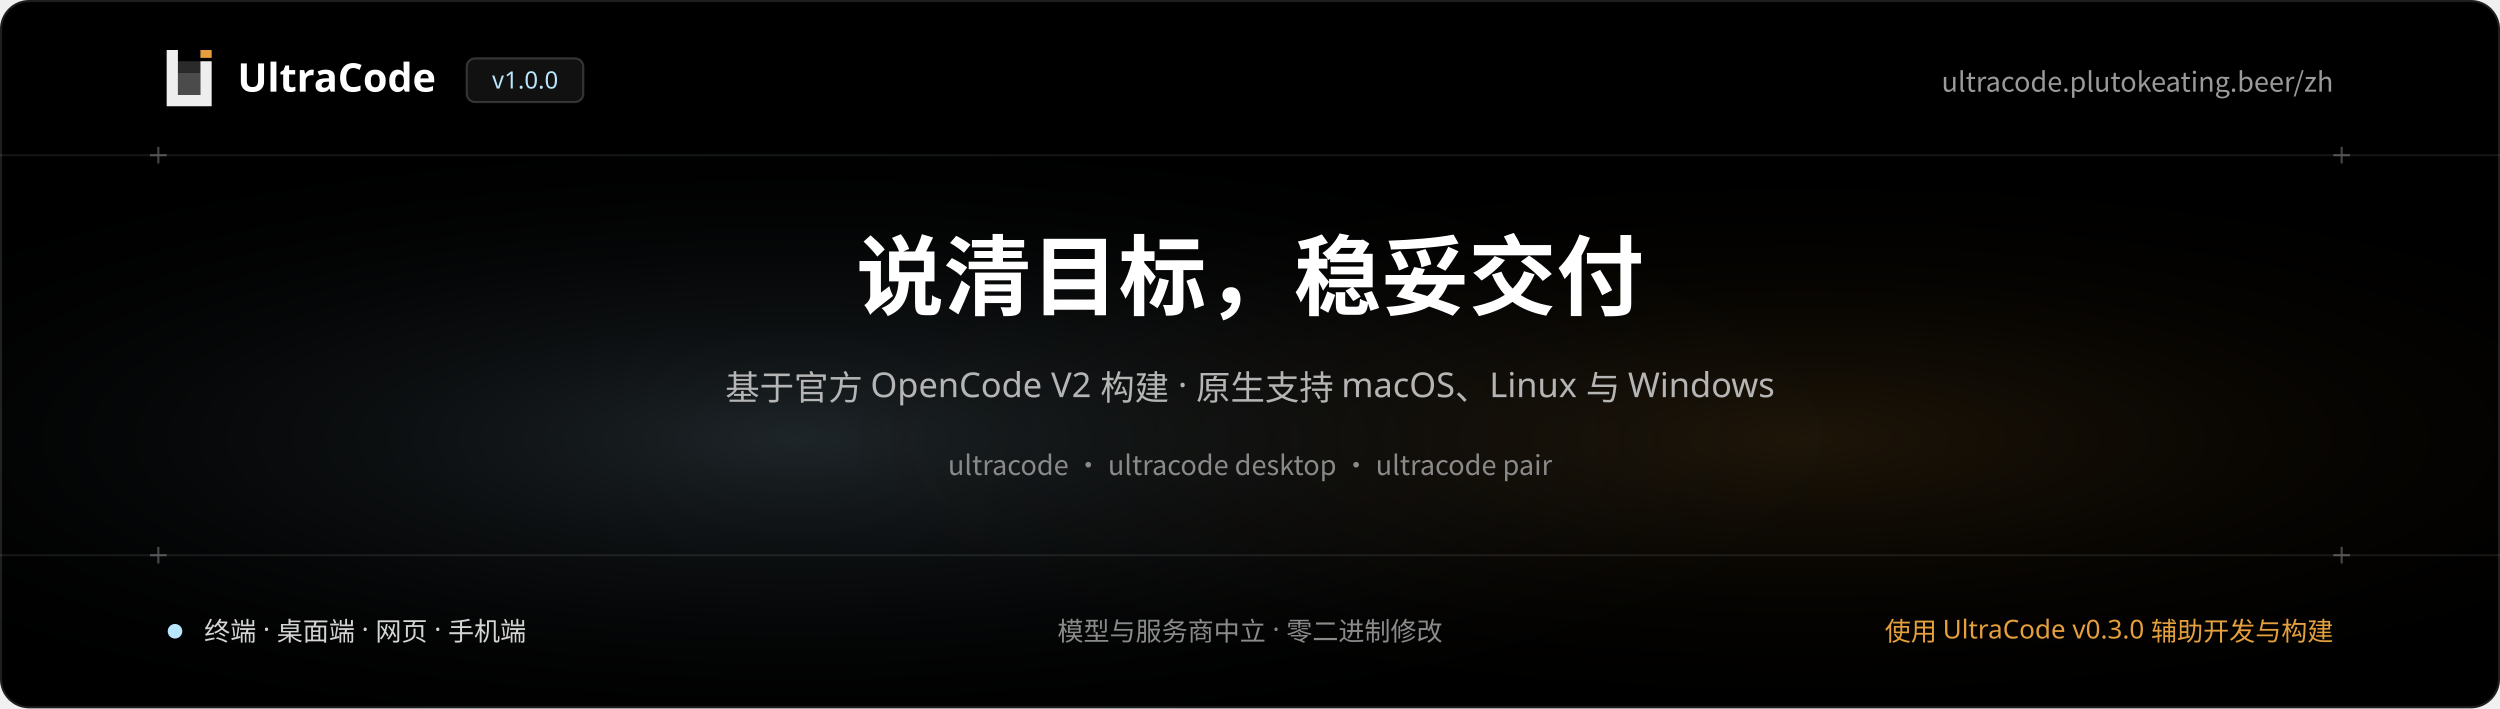
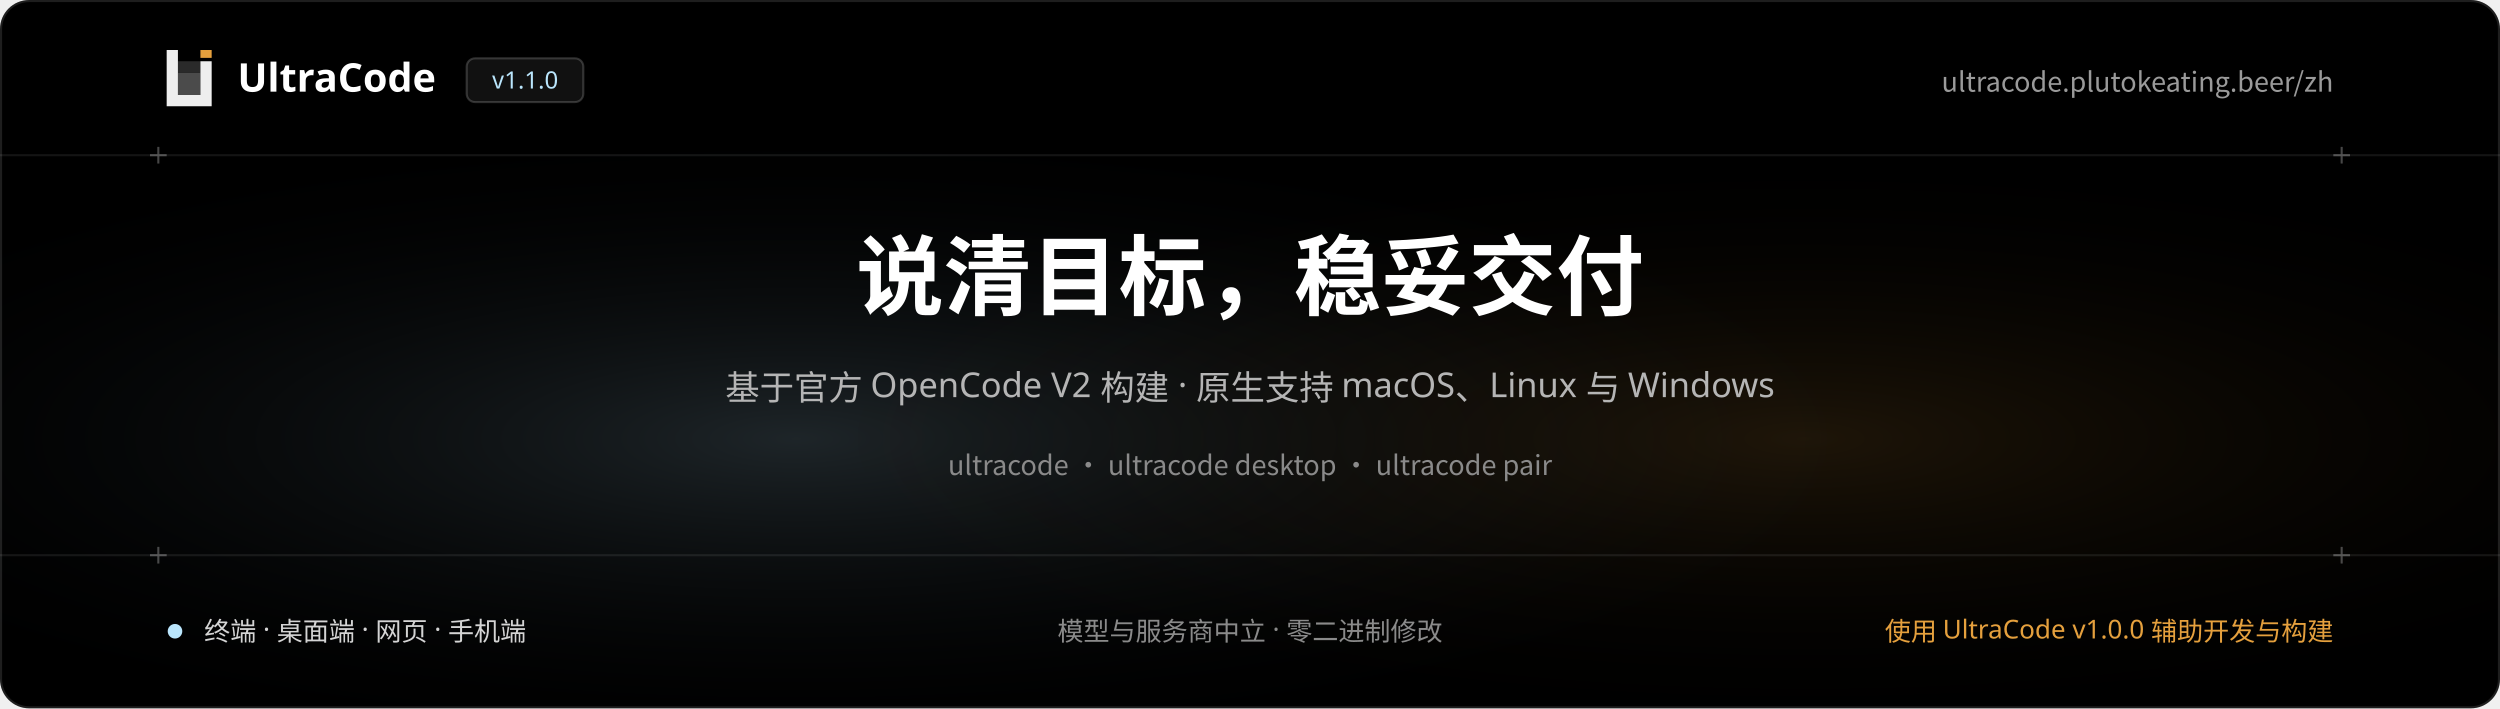
- <svg xmlns="http://www.w3.org/2000/svg" viewBox="0 0 1200 340" fill="none" direction="ltr" role="img" aria-label="UltraCode v1.0.0 — 说清目标，稳妥交付">
+ <svg xmlns="http://www.w3.org/2000/svg" viewBox="0 0 1200 340" fill="none" direction="ltr" role="img" aria-label="UltraCode v1.1.0 — 说清目标，稳妥交付">
  <defs>
    <radialGradient id="iceHorizon" cx="32%" cy="62%" r="46%">
      <stop offset="0%" stop-color="#BAE6FD" stop-opacity="0.16" />
      <stop offset="100%" stop-color="#000000" stop-opacity="0" />
    </radialGradient>
    <radialGradient id="amberHorizon" cx="72%" cy="62%" r="42%">
      <stop offset="0%" stop-color="#E5A03D" stop-opacity="0.13" />
      <stop offset="100%" stop-color="#000000" stop-opacity="0" />
    </radialGradient>
    <linearGradient id="topRim" x1="8%" y1="0%" x2="92%" y2="0%">
      <stop offset="0%" stop-color="#FFFFFF" stop-opacity="0" />
      <stop offset="28%" stop-color="#BAE6FD" stop-opacity="0.45" />
      <stop offset="50%" stop-color="#FFFFFF" stop-opacity="0.82" />
      <stop offset="72%" stop-color="#E5A03D" stop-opacity="0.42" />
      <stop offset="100%" stop-color="#FFFFFF" stop-opacity="0" />
    </linearGradient>
  </defs>
  <rect width="1200" height="340" rx="14" fill="#000000" />
  <rect width="1200" height="340" rx="14" fill="url(#iceHorizon)" />
  <rect width="1200" height="340" rx="14" fill="url(#amberHorizon)" />
  <rect x="0.5" y="0.5" width="1199" height="339" rx="13.5" stroke="#FFFFFF" stroke-opacity="0.12" />
  <line x1="96" y1="1" x2="1104" y2="1" stroke="url(#topRim)" stroke-width="1" />
  <line x1="0" y1="74.5" x2="1200" y2="74.5" stroke="#FFFFFF" stroke-opacity="0.08" />
  <line x1="0" y1="266.5" x2="1200" y2="266.5" stroke="#FFFFFF" stroke-opacity="0.08" />
  <path d="M76 70.5V78.5 M72 74.5H80 M1124 70.5V78.5 M1120 74.5H1128 M76 262.5V270.5 M72 266.5H80 M1124 262.5V270.5 M1120 266.5H1128" stroke="#FFFFFF" stroke-opacity="0.28" />
  <g transform="translate(80, 24)">
    <g transform="scale(0.09)">
      <path d="M60 120H180V240H60V120Z" fill="#4B4B4B" />
      <path d="M60 60H180V120H60V60Z" fill="#2A2A2A" />
      <path d="M0 0H60V240H180V60H240V300H0V0Z" fill="#EEEEEE" />
      <path d="M180 0H240V42H180V0Z" fill="#E5A03D" />
    </g>
    <text x="34" y="20" fill="#FFFFFF" font-family="ui-sans-serif, -apple-system, BlinkMacSystemFont, 'Segoe UI', 'Noto Sans', 'Ubuntu Sans', 'Noto Sans Arabic', 'Geeza Pro', 'SF Arabic', 'PingFang SC', 'Hiragino Sans GB', 'Noto Sans CJK SC', 'Noto Sans CJK TC', 'Microsoft YaHei', sans-serif" font-size="19" font-weight="600">UltraCode</text>
    <rect x="144" y="4" width="56" height="21" rx="4" fill="#111111" stroke="#FFFFFF" stroke-opacity="0.18" />
-     <text x="172" y="18.5" text-anchor="middle" fill="#BAE6FD" font-family="'JetBrains Mono', SFMono-Regular, Menlo, Consolas, 'Noto Sans Arabic', 'Geeza Pro', 'SF Arabic', 'PingFang SC', 'Noto Sans CJK SC', 'Noto Sans CJK TC', 'DejaVu Sans Mono', ui-monospace, monospace" font-size="11.5" font-weight="500">v1.0.0</text>
+     <text x="172" y="18.5" text-anchor="middle" fill="#BAE6FD" font-family="'JetBrains Mono', SFMono-Regular, Menlo, Consolas, 'Noto Sans Arabic', 'Geeza Pro', 'SF Arabic', 'PingFang SC', 'Noto Sans CJK SC', 'Noto Sans CJK TC', 'DejaVu Sans Mono', ui-monospace, monospace" font-size="11.5" font-weight="500">v1.1.0</text>
  </g>
  <text x="1120" y="44" text-anchor="end" fill="#9A9A9A" font-family="'JetBrains Mono', SFMono-Regular, Menlo, Consolas, 'Noto Sans Arabic', 'Geeza Pro', 'SF Arabic', 'PingFang SC', 'Noto Sans CJK SC', 'Noto Sans CJK TC', 'DejaVu Sans Mono', ui-monospace, monospace" font-size="13">ultracode.plutokeating.beer/zh</text>
  <text x="600" y="148" text-anchor="middle" fill="#FFFFFF" font-family="ui-sans-serif, -apple-system, BlinkMacSystemFont, 'Segoe UI', 'Noto Sans', 'Ubuntu Sans', 'Noto Sans Arabic', 'Geeza Pro', 'SF Arabic', 'PingFang SC', 'Hiragino Sans GB', 'Noto Sans CJK SC', 'Noto Sans CJK TC', 'Microsoft YaHei', sans-serif" font-size="42" font-weight="600">说清目标，稳妥交付</text>
  <text x="600" y="192" text-anchor="middle" fill="#B5B5B5" font-family="ui-sans-serif, -apple-system, BlinkMacSystemFont, 'Segoe UI', 'Noto Sans', 'Ubuntu Sans', 'Noto Sans Arabic', 'Geeza Pro', 'SF Arabic', 'PingFang SC', 'Hiragino Sans GB', 'Noto Sans CJK SC', 'Noto Sans CJK TC', 'Microsoft YaHei', sans-serif" font-size="16.5">基于官方 OpenCode V2 构建 · 原生支持 macOS、Linux 与 Windows</text>
  <text x="600" y="228" text-anchor="middle" fill="#8A8A8A" font-family="'JetBrains Mono', SFMono-Regular, Menlo, Consolas, 'Noto Sans Arabic', 'Geeza Pro', 'SF Arabic', 'PingFang SC', 'Noto Sans CJK SC', 'Noto Sans CJK TC', 'DejaVu Sans Mono', ui-monospace, monospace" font-size="13">ultracode   ·   ultracode desktop   ·   ultracode pair</text>
  <circle cx="84" cy="303" r="3.5" fill="#BAE6FD" />
  <text x="98" y="307.5" fill="#D4D4D4" font-family="ui-sans-serif, -apple-system, BlinkMacSystemFont, 'Segoe UI', 'Noto Sans', 'Ubuntu Sans', 'Noto Sans Arabic', 'Geeza Pro', 'SF Arabic', 'PingFang SC', 'Hiragino Sans GB', 'Noto Sans CJK SC', 'Noto Sans CJK TC', 'Microsoft YaHei', sans-serif" font-size="12.5">终端 · 桌面端 · 网页 · 手机端</text>
  <text x="600" y="307.5" text-anchor="middle" fill="#8A8A8A" font-family="ui-sans-serif, -apple-system, BlinkMacSystemFont, 'Segoe UI', 'Noto Sans', 'Ubuntu Sans', 'Noto Sans Arabic', 'Geeza Pro', 'SF Arabic', 'PingFang SC', 'Hiragino Sans GB', 'Noto Sans CJK SC', 'Noto Sans CJK TC', 'Microsoft YaHei', sans-serif" font-size="12.5">模型与服务商中立 · 零二进制修改</text>
-   <text x="1120" y="307.5" text-anchor="end" fill="#E5A03D" font-family="ui-sans-serif, -apple-system, BlinkMacSystemFont, 'Segoe UI', 'Noto Sans', 'Ubuntu Sans', 'Noto Sans Arabic', 'Geeza Pro', 'SF Arabic', 'PingFang SC', 'Hiragino Sans GB', 'Noto Sans CJK SC', 'Noto Sans CJK TC', 'Microsoft YaHei', sans-serif" font-size="12.5">使用 UltraCode v0.3.0 辅助开发与构建</text>
+   <text x="1120" y="307.5" text-anchor="end" fill="#E5A03D" font-family="ui-sans-serif, -apple-system, BlinkMacSystemFont, 'Segoe UI', 'Noto Sans', 'Ubuntu Sans', 'Noto Sans Arabic', 'Geeza Pro', 'SF Arabic', 'PingFang SC', 'Hiragino Sans GB', 'Noto Sans CJK SC', 'Noto Sans CJK TC', 'Microsoft YaHei', sans-serif" font-size="12.5">使用 UltraCode v1.0.0 辅助开发与构建</text>
</svg>
